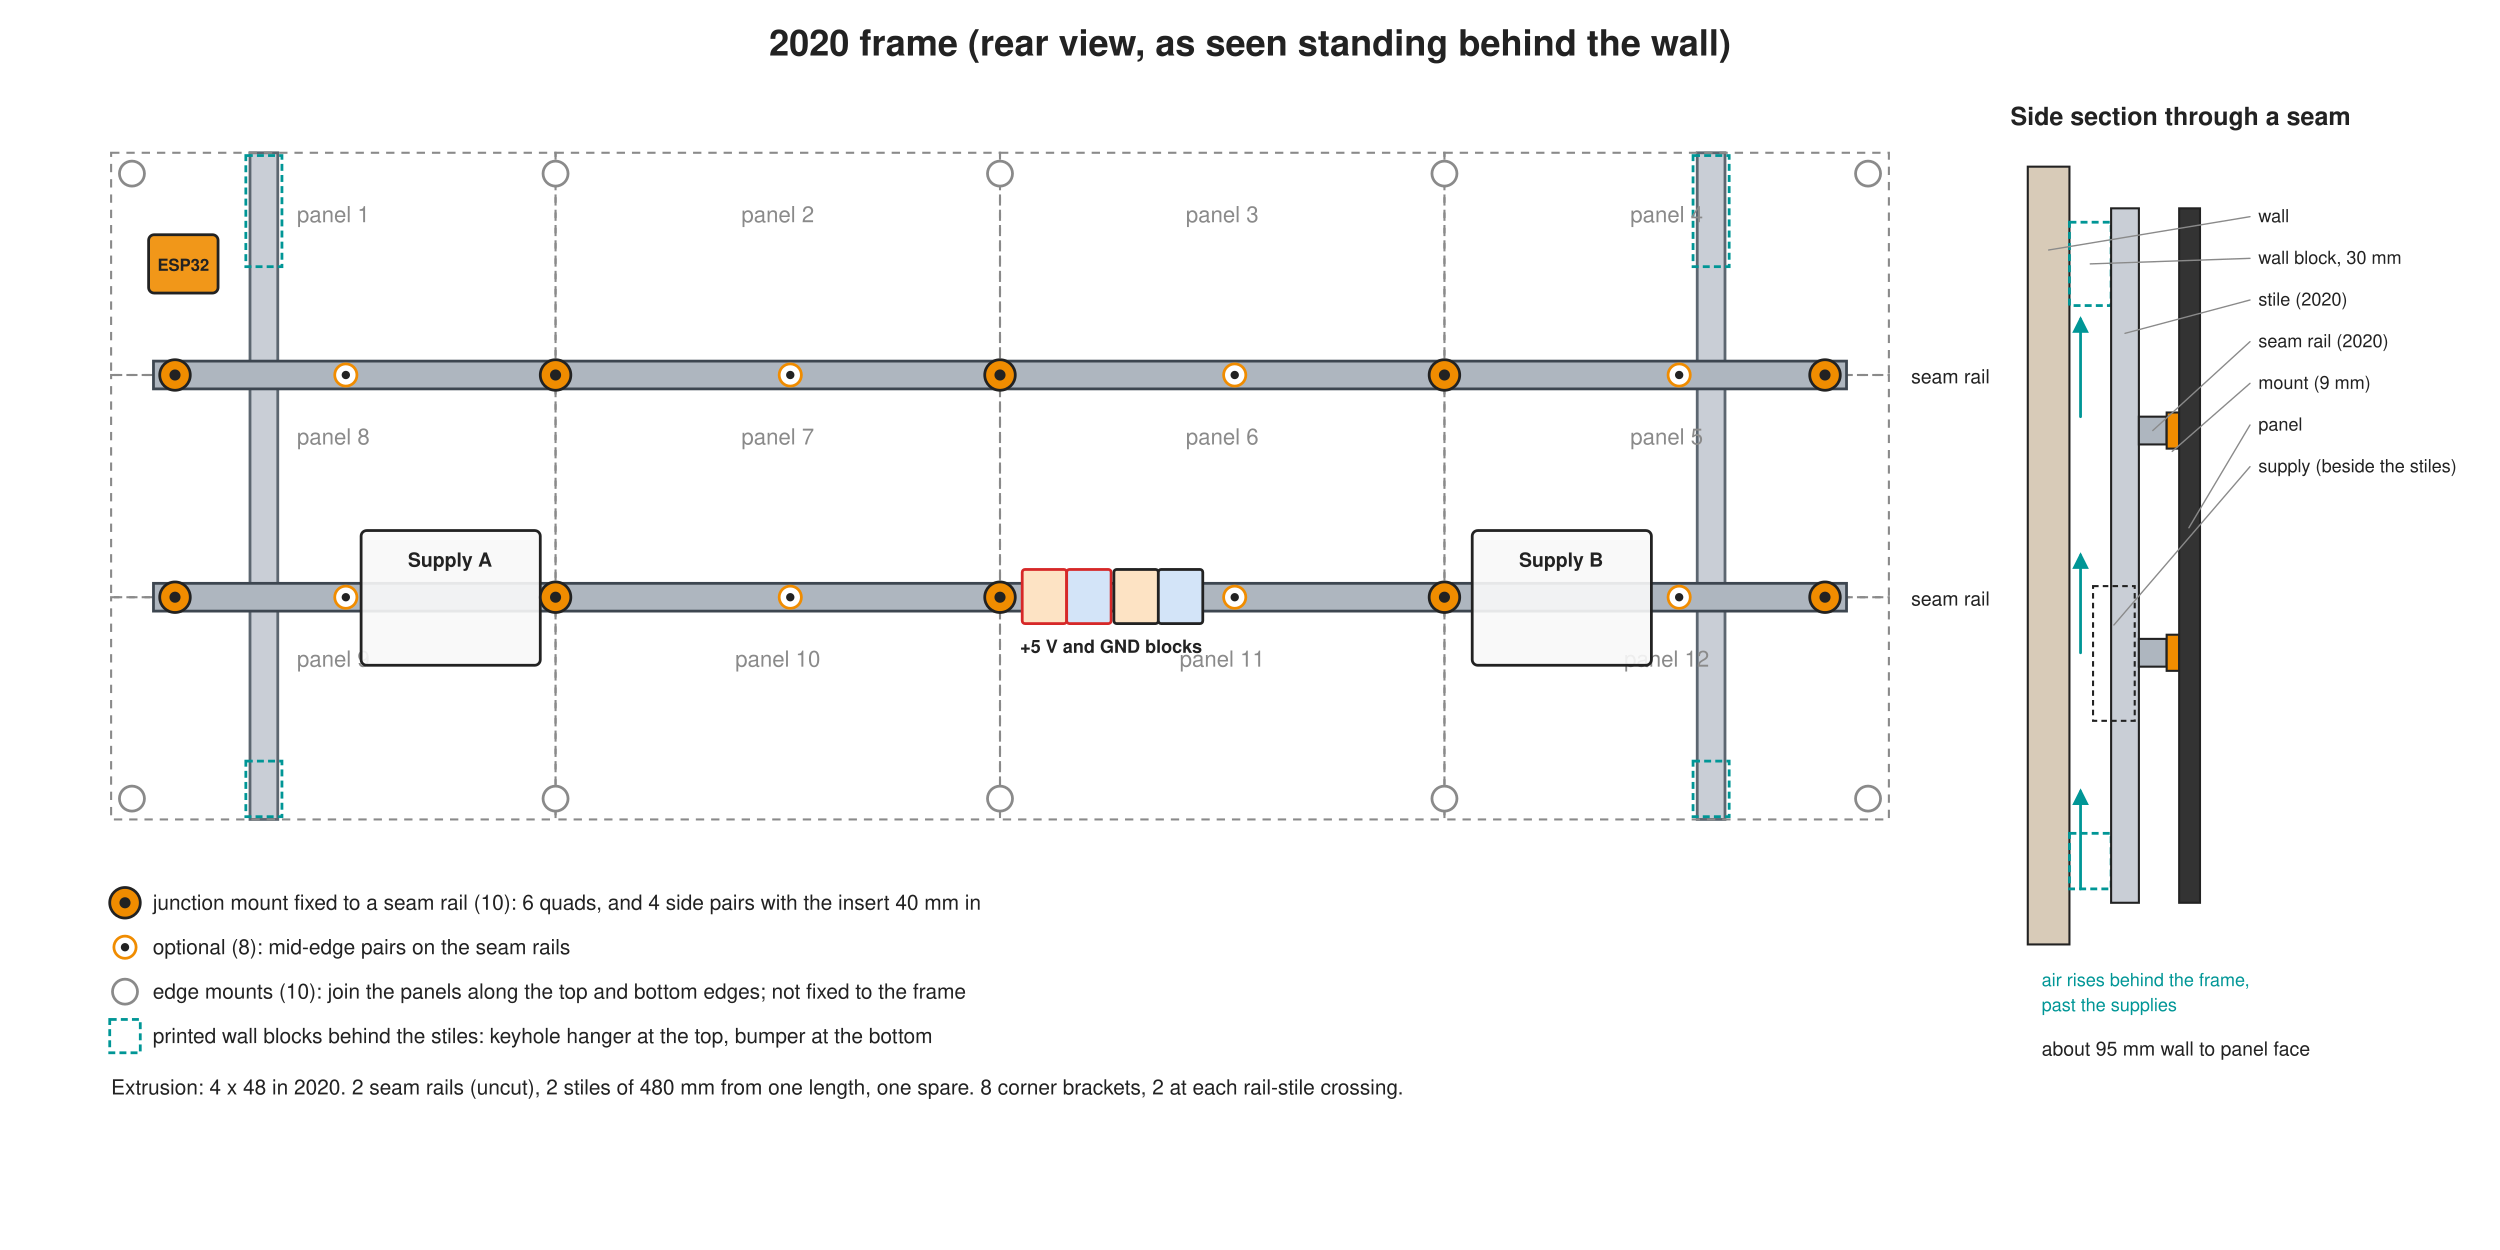
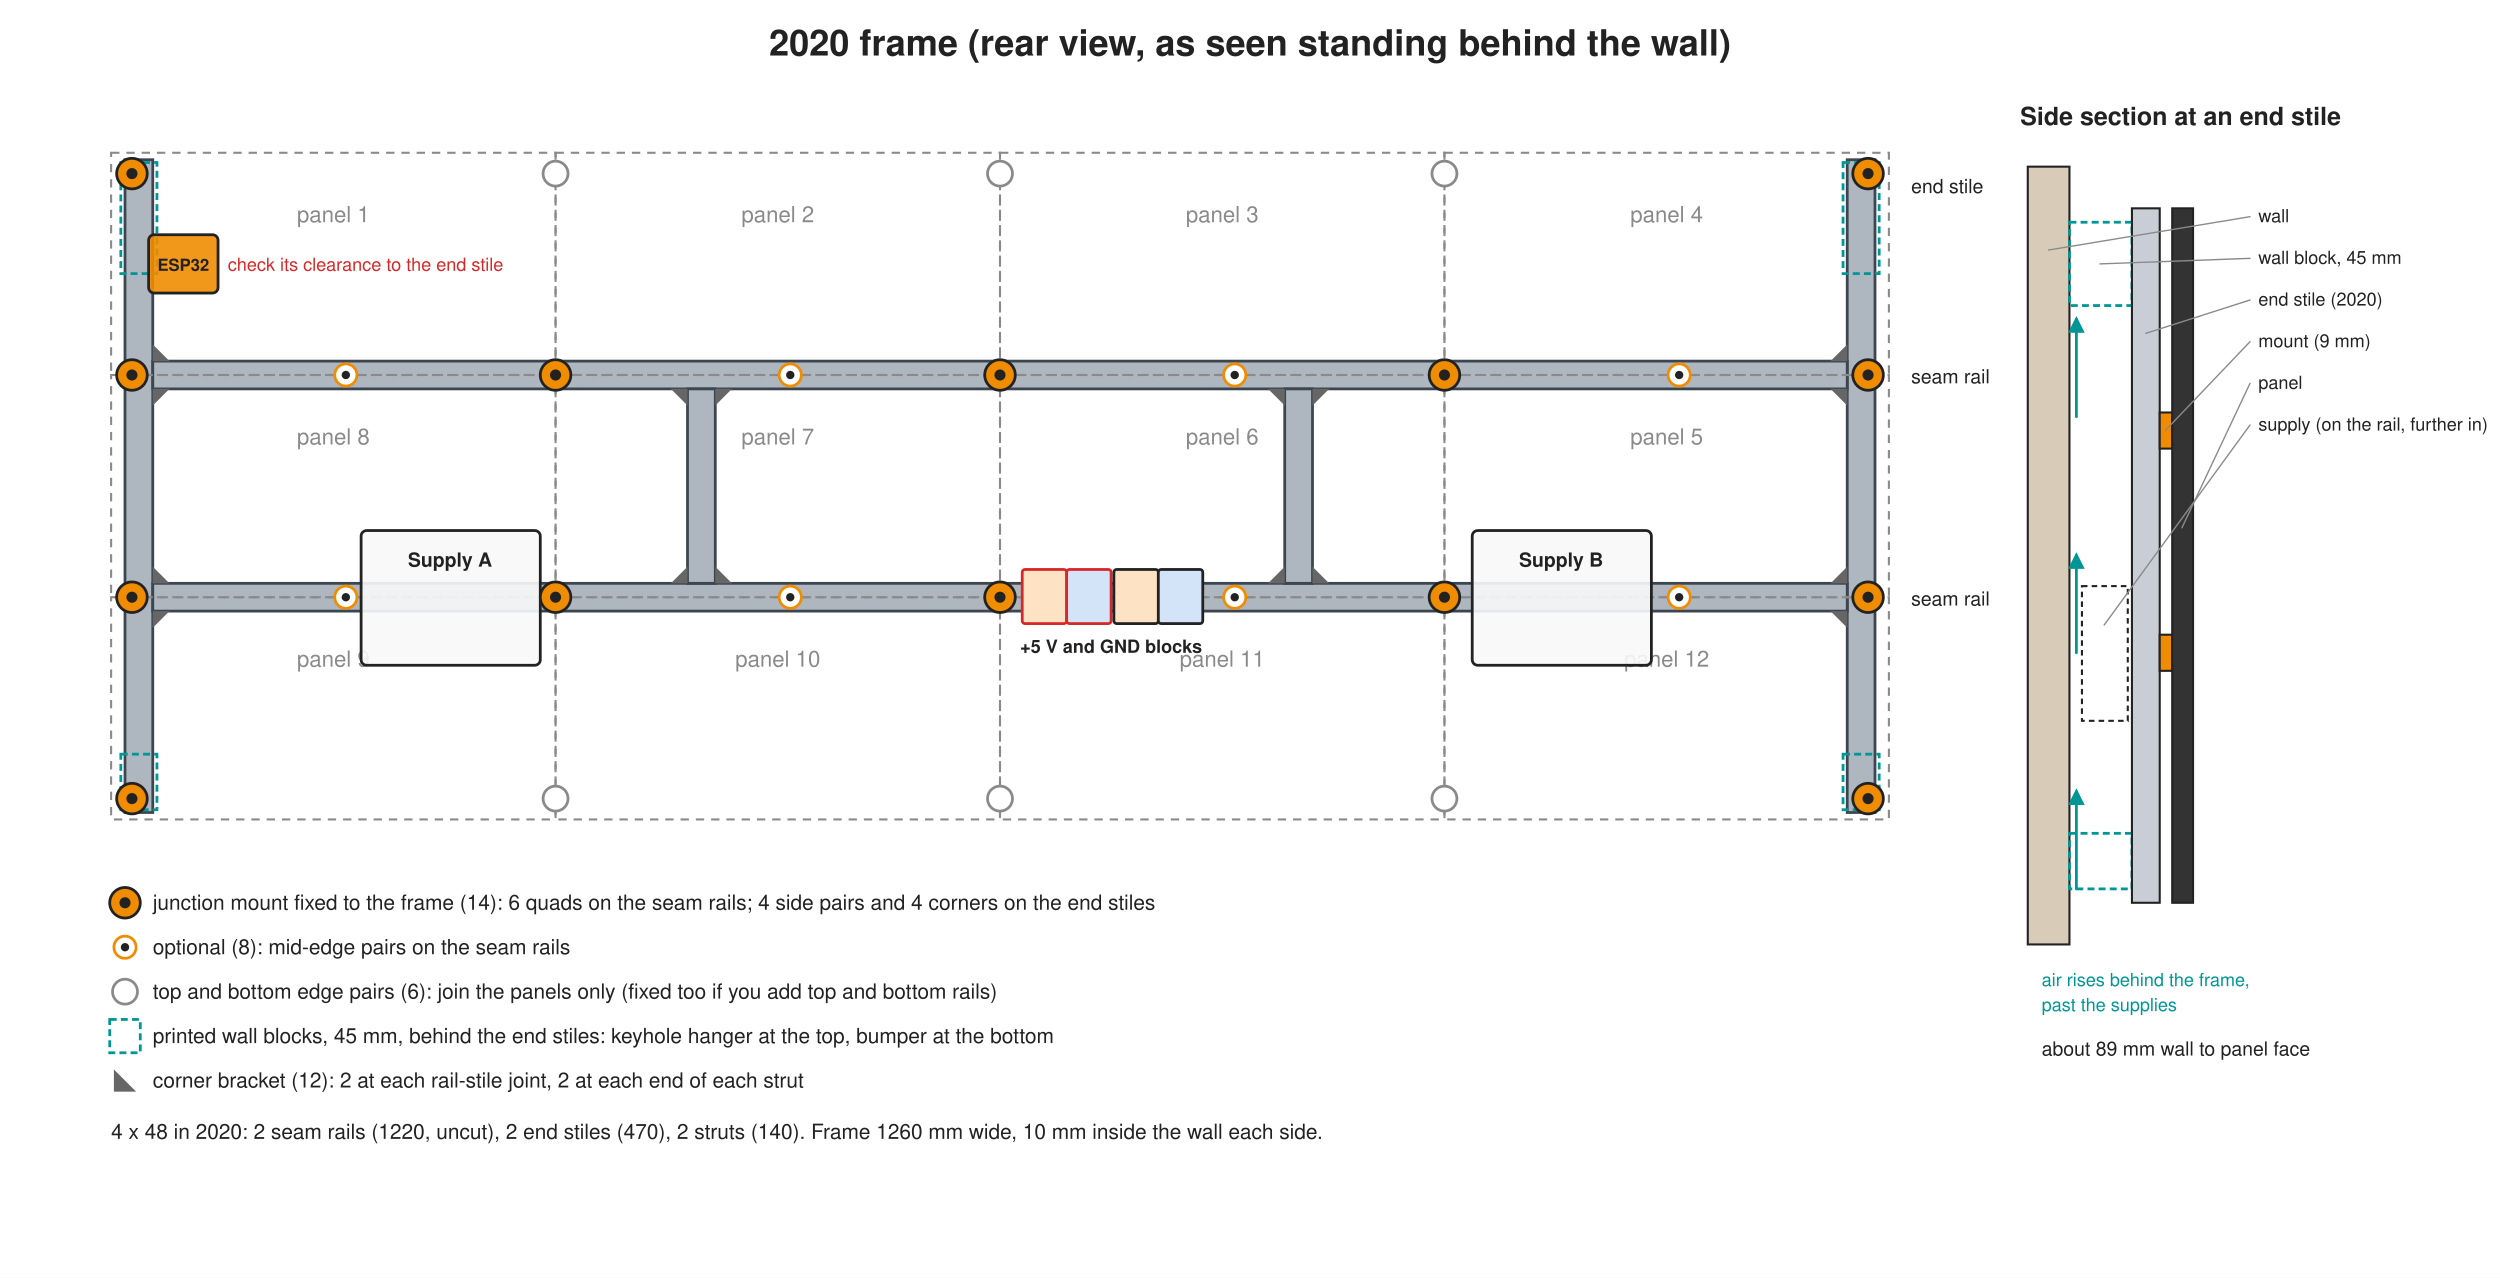
- <svg xmlns="http://www.w3.org/2000/svg" viewBox="0 0 1800 900" width="1800" height="900">
+ <svg xmlns="http://www.w3.org/2000/svg" viewBox="0 0 1800 920" width="1800" height="920">
  <defs>
    <marker id="arrow" viewBox="0 0 10 10" refX="8" refY="5" markerWidth="6" markerHeight="6" orient="auto-start-reverse">
      <path d="M0,0 L10,5 L0,10 z" fill="context-stroke" />
    </marker>
  </defs>
-   <rect width="1800" height="900" fill="white" />
+   <rect width="1800" height="920" fill="white" />
  <text x="900" y="40" font-size="26" text-anchor="middle" fill="#222222" font-weight="bold" font-family="Helvetica, Arial, sans-serif">2020 frame (rear view, as seen standing behind the wall)</text>
-   <rect x="180" y="110" width="20" height="480" rx="0" fill="#c9ced6" stroke="#5c6670" stroke-width="2" fill-opacity="1" />
-   <rect x="177" y="112" width="26" height="80" rx="0" fill="none" stroke="#009696" stroke-width="2" fill-opacity="1" stroke-dasharray="5,3" />
-   <rect x="177" y="548" width="26" height="40" rx="0" fill="none" stroke="#009696" stroke-width="2" fill-opacity="1" stroke-dasharray="5,3" />
-   <rect x="1222" y="110" width="20" height="480" rx="0" fill="#c9ced6" stroke="#5c6670" stroke-width="2" fill-opacity="1" />
-   <rect x="1219" y="112" width="26" height="80" rx="0" fill="none" stroke="#009696" stroke-width="2" fill-opacity="1" stroke-dasharray="5,3" />
-   <rect x="1219" y="548" width="26" height="40" rx="0" fill="none" stroke="#009696" stroke-width="2" fill-opacity="1" stroke-dasharray="5,3" />
+   <rect x="90" y="115" width="20" height="470" rx="0" fill="#aeb6bf" stroke="#3d4650" stroke-width="2" fill-opacity="1" />
+   <rect x="87" y="117" width="26" height="80" rx="0" fill="none" stroke="#009696" stroke-width="2" fill-opacity="1" stroke-dasharray="5,3" />
+   <rect x="87" y="543" width="26" height="40" rx="0" fill="none" stroke="#009696" stroke-width="2" fill-opacity="1" stroke-dasharray="5,3" />
+   <rect x="1330" y="115" width="20" height="470" rx="0" fill="#aeb6bf" stroke="#3d4650" stroke-width="2" fill-opacity="1" />
+   <rect x="1327" y="117" width="26" height="80" rx="0" fill="none" stroke="#009696" stroke-width="2" fill-opacity="1" stroke-dasharray="5,3" />
+   <rect x="1327" y="543" width="26" height="40" rx="0" fill="none" stroke="#009696" stroke-width="2" fill-opacity="1" stroke-dasharray="5,3" />
+   <rect x="110" y="260" width="1220" height="20" rx="0" fill="#aeb6bf" stroke="#3d4650" stroke-width="2" fill-opacity="1" />
+   <text x="1376" y="276" font-size="14" text-anchor="start" fill="#222222" font-weight="normal" font-family="Helvetica, Arial, sans-serif">seam rail</text>
+   <rect x="110" y="420" width="1220" height="20" rx="0" fill="#aeb6bf" stroke="#3d4650" stroke-width="2" fill-opacity="1" />
+   <text x="1376" y="436" font-size="14" text-anchor="start" fill="#222222" font-weight="normal" font-family="Helvetica, Arial, sans-serif">seam rail</text>
+   <rect x="495" y="280" width="20" height="140" rx="0" fill="#aeb6bf" stroke="#3d4650" stroke-width="2" fill-opacity="1" />
+   <rect x="925" y="280" width="20" height="140" rx="0" fill="#aeb6bf" stroke="#3d4650" stroke-width="2" fill-opacity="1" />
+   <polygon points="110,260 122,260 110,248" fill="#666" />
+   <polygon points="110,280 122,280 110,292" fill="#666" />
+   <polygon points="110,420 122,420 110,408" fill="#666" />
+   <polygon points="110,440 122,440 110,452" fill="#666" />
+   <polygon points="1330,260 1318,260 1330,248" fill="#666" />
+   <polygon points="1330,280 1318,280 1330,292" fill="#666" />
+   <polygon points="1330,420 1318,420 1330,408" fill="#666" />
+   <polygon points="1330,440 1318,440 1330,452" fill="#666" />
+   <polygon points="495,280 483,280 495,292" fill="#666" />
+   <polygon points="495,420 483,420 495,408" fill="#666" />
+   <polygon points="515,280 527,280 515,292" fill="#666" />
+   <polygon points="515,420 527,420 515,408" fill="#666" />
+   <polygon points="925,280 913,280 925,292" fill="#666" />
+   <polygon points="925,420 913,420 925,408" fill="#666" />
+   <polygon points="945,280 957,280 945,292" fill="#666" />
+   <polygon points="945,420 957,420 945,408" fill="#666" />
+   <text x="1376" y="139" font-size="14" text-anchor="start" fill="#222222" font-weight="normal" font-family="Helvetica, Arial, sans-serif">end stile</text>
  <rect x="80" y="110" width="320" height="160" rx="0" fill="none" stroke="#8a8a8a" stroke-width="1.5" fill-opacity="1" stroke-dasharray="6,5" />
  <text x="240.0" y="160" font-size="16" text-anchor="middle" fill="#8a8a8a" font-weight="normal" font-family="Helvetica, Arial, sans-serif">panel 1</text>
  <rect x="400" y="110" width="320" height="160" rx="0" fill="none" stroke="#8a8a8a" stroke-width="1.5" fill-opacity="1" stroke-dasharray="6,5" />
  <text x="560.0" y="160" font-size="16" text-anchor="middle" fill="#8a8a8a" font-weight="normal" font-family="Helvetica, Arial, sans-serif">panel 2</text>
  <rect x="720" y="110" width="320" height="160" rx="0" fill="none" stroke="#8a8a8a" stroke-width="1.5" fill-opacity="1" stroke-dasharray="6,5" />
  <text x="880.0" y="160" font-size="16" text-anchor="middle" fill="#8a8a8a" font-weight="normal" font-family="Helvetica, Arial, sans-serif">panel 3</text>
  <rect x="1040" y="110" width="320" height="160" rx="0" fill="none" stroke="#8a8a8a" stroke-width="1.5" fill-opacity="1" stroke-dasharray="6,5" />
  <text x="1200.0" y="160" font-size="16" text-anchor="middle" fill="#8a8a8a" font-weight="normal" font-family="Helvetica, Arial, sans-serif">panel 4</text>
  <rect x="80" y="270" width="320" height="160" rx="0" fill="none" stroke="#8a8a8a" stroke-width="1.5" fill-opacity="1" stroke-dasharray="6,5" />
  <text x="240.0" y="320" font-size="16" text-anchor="middle" fill="#8a8a8a" font-weight="normal" font-family="Helvetica, Arial, sans-serif">panel 8</text>
  <rect x="400" y="270" width="320" height="160" rx="0" fill="none" stroke="#8a8a8a" stroke-width="1.5" fill-opacity="1" stroke-dasharray="6,5" />
  <text x="560.0" y="320" font-size="16" text-anchor="middle" fill="#8a8a8a" font-weight="normal" font-family="Helvetica, Arial, sans-serif">panel 7</text>
  <rect x="720" y="270" width="320" height="160" rx="0" fill="none" stroke="#8a8a8a" stroke-width="1.5" fill-opacity="1" stroke-dasharray="6,5" />
  <text x="880.0" y="320" font-size="16" text-anchor="middle" fill="#8a8a8a" font-weight="normal" font-family="Helvetica, Arial, sans-serif">panel 6</text>
  <rect x="1040" y="270" width="320" height="160" rx="0" fill="none" stroke="#8a8a8a" stroke-width="1.5" fill-opacity="1" stroke-dasharray="6,5" />
  <text x="1200.0" y="320" font-size="16" text-anchor="middle" fill="#8a8a8a" font-weight="normal" font-family="Helvetica, Arial, sans-serif">panel 5</text>
  <rect x="80" y="430" width="320" height="160" rx="0" fill="none" stroke="#8a8a8a" stroke-width="1.5" fill-opacity="1" stroke-dasharray="6,5" />
  <text x="240.0" y="480" font-size="16" text-anchor="middle" fill="#8a8a8a" font-weight="normal" font-family="Helvetica, Arial, sans-serif">panel 9</text>
  <rect x="400" y="430" width="320" height="160" rx="0" fill="none" stroke="#8a8a8a" stroke-width="1.5" fill-opacity="1" stroke-dasharray="6,5" />
  <text x="560.0" y="480" font-size="16" text-anchor="middle" fill="#8a8a8a" font-weight="normal" font-family="Helvetica, Arial, sans-serif">panel 10</text>
  <rect x="720" y="430" width="320" height="160" rx="0" fill="none" stroke="#8a8a8a" stroke-width="1.5" fill-opacity="1" stroke-dasharray="6,5" />
  <text x="880.0" y="480" font-size="16" text-anchor="middle" fill="#8a8a8a" font-weight="normal" font-family="Helvetica, Arial, sans-serif">panel 11</text>
  <rect x="1040" y="430" width="320" height="160" rx="0" fill="none" stroke="#8a8a8a" stroke-width="1.5" fill-opacity="1" stroke-dasharray="6,5" />
  <text x="1200.0" y="480" font-size="16" text-anchor="middle" fill="#8a8a8a" font-weight="normal" font-family="Helvetica, Arial, sans-serif">panel 12</text>
-   <rect x="110.5" y="260" width="1219" height="20" rx="0" fill="#aeb6bf" stroke="#3d4650" stroke-width="2" fill-opacity="1" />
-   <text x="1376" y="276" font-size="14" text-anchor="start" fill="#222222" font-weight="normal" font-family="Helvetica, Arial, sans-serif">seam rail</text>
-   <rect x="110.5" y="420" width="1219" height="20" rx="0" fill="#aeb6bf" stroke="#3d4650" stroke-width="2" fill-opacity="1" />
-   <text x="1376" y="436" font-size="14" text-anchor="start" fill="#222222" font-weight="normal" font-family="Helvetica, Arial, sans-serif">seam rail</text>
  <rect x="260" y="382" width="129" height="97" rx="4" fill="#f8f8f8" stroke="#222222" stroke-width="2" fill-opacity="0.9" />
  <text x="324" y="408" font-size="14" text-anchor="middle" fill="#222222" font-weight="bold" font-family="Helvetica, Arial, sans-serif">Supply A</text>
  <rect x="1060" y="382" width="129" height="97" rx="4" fill="#f8f8f8" stroke="#222222" stroke-width="2" fill-opacity="0.9" />
  <text x="1124" y="408" font-size="14" text-anchor="middle" fill="#222222" font-weight="bold" font-family="Helvetica, Arial, sans-serif">Supply B</text>
  <rect x="736" y="410" width="32" height="39" rx="2" fill="#fde3c4" stroke="#d62828" stroke-width="2" fill-opacity="1" />
  <rect x="768" y="410" width="32" height="39" rx="2" fill="#d3e4f8" stroke="#d62828" stroke-width="2" fill-opacity="1" />
  <rect x="802" y="410" width="32" height="39" rx="2" fill="#fde3c4" stroke="#222222" stroke-width="2" fill-opacity="1" />
  <rect x="834" y="410" width="32" height="39" rx="2" fill="#d3e4f8" stroke="#222222" stroke-width="2" fill-opacity="1" />
  <text x="800" y="470" font-size="13" text-anchor="middle" fill="#222222" font-weight="bold" font-family="Helvetica, Arial, sans-serif">+5 V and GND blocks</text>
-   <circle cx="126" cy="270" r="11" fill="#f08c00" stroke="#222222" stroke-width="2" />
-   <circle cx="126" cy="270" r="4" fill="#222222" stroke="none" stroke-width="2" />
-   <circle cx="1314" cy="270" r="11" fill="#f08c00" stroke="#222222" stroke-width="2" />
-   <circle cx="1314" cy="270" r="4" fill="#222222" stroke="none" stroke-width="2" />
+   <circle cx="95" cy="125" r="11" fill="#f08c00" stroke="#222222" stroke-width="2" />
+   <circle cx="95" cy="125" r="4" fill="#222222" stroke="none" stroke-width="2" />
+   <circle cx="1345" cy="125" r="11" fill="#f08c00" stroke="#222222" stroke-width="2" />
+   <circle cx="1345" cy="125" r="4" fill="#222222" stroke="none" stroke-width="2" />
+   <circle cx="95" cy="575" r="11" fill="#f08c00" stroke="#222222" stroke-width="2" />
+   <circle cx="95" cy="575" r="4" fill="#222222" stroke="none" stroke-width="2" />
+   <circle cx="1345" cy="575" r="11" fill="#f08c00" stroke="#222222" stroke-width="2" />
+   <circle cx="1345" cy="575" r="4" fill="#222222" stroke="none" stroke-width="2" />
+   <circle cx="95" cy="270" r="11" fill="#f08c00" stroke="#222222" stroke-width="2" />
+   <circle cx="95" cy="270" r="4" fill="#222222" stroke="none" stroke-width="2" />
+   <circle cx="1345" cy="270" r="11" fill="#f08c00" stroke="#222222" stroke-width="2" />
+   <circle cx="1345" cy="270" r="4" fill="#222222" stroke="none" stroke-width="2" />
  <circle cx="400" cy="270" r="11" fill="#f08c00" stroke="#222222" stroke-width="2" />
  <circle cx="400" cy="270" r="4" fill="#222222" stroke="none" stroke-width="2" />
  <circle cx="720" cy="270" r="11" fill="#f08c00" stroke="#222222" stroke-width="2" />
  <circle cx="720" cy="270" r="4" fill="#222222" stroke="none" stroke-width="2" />
  <circle cx="1040" cy="270" r="11" fill="#f08c00" stroke="#222222" stroke-width="2" />
  <circle cx="1040" cy="270" r="4" fill="#222222" stroke="none" stroke-width="2" />
-   <circle cx="126" cy="430" r="11" fill="#f08c00" stroke="#222222" stroke-width="2" />
-   <circle cx="126" cy="430" r="4" fill="#222222" stroke="none" stroke-width="2" />
-   <circle cx="1314" cy="430" r="11" fill="#f08c00" stroke="#222222" stroke-width="2" />
-   <circle cx="1314" cy="430" r="4" fill="#222222" stroke="none" stroke-width="2" />
+   <circle cx="95" cy="430" r="11" fill="#f08c00" stroke="#222222" stroke-width="2" />
+   <circle cx="95" cy="430" r="4" fill="#222222" stroke="none" stroke-width="2" />
+   <circle cx="1345" cy="430" r="11" fill="#f08c00" stroke="#222222" stroke-width="2" />
+   <circle cx="1345" cy="430" r="4" fill="#222222" stroke="none" stroke-width="2" />
  <circle cx="400" cy="430" r="11" fill="#f08c00" stroke="#222222" stroke-width="2" />
  <circle cx="400" cy="430" r="4" fill="#222222" stroke="none" stroke-width="2" />
  <circle cx="720" cy="430" r="11" fill="#f08c00" stroke="#222222" stroke-width="2" />
  <circle cx="720" cy="430" r="4" fill="#222222" stroke="none" stroke-width="2" />
  <circle cx="1040" cy="430" r="11" fill="#f08c00" stroke="#222222" stroke-width="2" />
  <circle cx="1040" cy="430" r="4" fill="#222222" stroke="none" stroke-width="2" />
-   <circle cx="95" cy="125" r="9" fill="white" stroke="#8a8a8a" stroke-width="2" />
-   <circle cx="1345" cy="125" r="9" fill="white" stroke="#8a8a8a" stroke-width="2" />
  <circle cx="400" cy="125" r="9" fill="white" stroke="#8a8a8a" stroke-width="2" />
  <circle cx="720" cy="125" r="9" fill="white" stroke="#8a8a8a" stroke-width="2" />
  <circle cx="1040" cy="125" r="9" fill="white" stroke="#8a8a8a" stroke-width="2" />
-   <circle cx="95" cy="575" r="9" fill="white" stroke="#8a8a8a" stroke-width="2" />
-   <circle cx="1345" cy="575" r="9" fill="white" stroke="#8a8a8a" stroke-width="2" />
  <circle cx="400" cy="575" r="9" fill="white" stroke="#8a8a8a" stroke-width="2" />
  <circle cx="720" cy="575" r="9" fill="white" stroke="#8a8a8a" stroke-width="2" />
  <circle cx="1040" cy="575" r="9" fill="white" stroke="#8a8a8a" stroke-width="2" />
  <circle cx="249.0" cy="270" r="8" fill="white" stroke="#f08c00" stroke-width="2" />
  <circle cx="249.0" cy="270" r="3" fill="#222222" stroke="none" stroke-width="2" />
  <circle cx="569.0" cy="270" r="8" fill="white" stroke="#f08c00" stroke-width="2" />
  <circle cx="569.0" cy="270" r="3" fill="#222222" stroke="none" stroke-width="2" />
  <circle cx="889.0" cy="270" r="8" fill="white" stroke="#f08c00" stroke-width="2" />
  <circle cx="889.0" cy="270" r="3" fill="#222222" stroke="none" stroke-width="2" />
  <circle cx="1209.0" cy="270" r="8" fill="white" stroke="#f08c00" stroke-width="2" />
  <circle cx="1209.0" cy="270" r="3" fill="#222222" stroke="none" stroke-width="2" />
  <circle cx="249.0" cy="430" r="8" fill="white" stroke="#f08c00" stroke-width="2" />
  <circle cx="249.0" cy="430" r="3" fill="#222222" stroke="none" stroke-width="2" />
  <circle cx="569.0" cy="430" r="8" fill="white" stroke="#f08c00" stroke-width="2" />
  <circle cx="569.0" cy="430" r="3" fill="#222222" stroke="none" stroke-width="2" />
  <circle cx="889.0" cy="430" r="8" fill="white" stroke="#f08c00" stroke-width="2" />
  <circle cx="889.0" cy="430" r="3" fill="#222222" stroke="none" stroke-width="2" />
  <circle cx="1209.0" cy="430" r="8" fill="white" stroke="#f08c00" stroke-width="2" />
  <circle cx="1209.0" cy="430" r="3" fill="#222222" stroke="none" stroke-width="2" />
  <rect x="107" y="169.0" width="50" height="42" rx="4" fill="#f08c00" stroke="#222222" stroke-width="2" fill-opacity="0.9" />
  <text x="132" y="195.0" font-size="12" text-anchor="middle" fill="#222222" font-weight="bold" font-family="Helvetica, Arial, sans-serif">ESP32</text>
+   <text x="164" y="195.0" font-size="13" text-anchor="start" fill="#d62828" font-weight="normal" font-family="Helvetica, Arial, sans-serif">check its clearance to the end stile</text>
  <circle cx="90" cy="650" r="11" fill="#f08c00" stroke="#222222" stroke-width="2" />
  <circle cx="90" cy="650" r="4" fill="#222222" stroke="none" stroke-width="2" />
-   <text x="110" y="655" font-size="15" text-anchor="start" fill="#222222" font-weight="normal" font-family="Helvetica, Arial, sans-serif">junction mount fixed to a seam rail (10): 6 quads, and 4 side pairs with the insert 40 mm in</text>
+   <text x="110" y="655" font-size="15" text-anchor="start" fill="#222222" font-weight="normal" font-family="Helvetica, Arial, sans-serif">junction mount fixed to the frame (14): 6 quads on the seam rails; 4 side pairs and 4 corners on the end stiles</text>
  <circle cx="90" cy="682" r="8" fill="white" stroke="#f08c00" stroke-width="2" />
  <circle cx="90" cy="682" r="3" fill="#222222" stroke="none" stroke-width="2" />
  <text x="110" y="687" font-size="15" text-anchor="start" fill="#222222" font-weight="normal" font-family="Helvetica, Arial, sans-serif">optional (8): mid-edge pairs on the seam rails</text>
  <circle cx="90" cy="714" r="9" fill="white" stroke="#8a8a8a" stroke-width="2" />
-   <text x="110" y="719" font-size="15" text-anchor="start" fill="#222222" font-weight="normal" font-family="Helvetica, Arial, sans-serif">edge mounts (10): join the panels along the top and bottom edges; not fixed to the frame</text>
+   <text x="110" y="719" font-size="15" text-anchor="start" fill="#222222" font-weight="normal" font-family="Helvetica, Arial, sans-serif">top and bottom edge pairs (6): join the panels only (fixed too if you add top and bottom rails)</text>
  <rect x="79" y="734" width="22" height="24" rx="0" fill="none" stroke="#009696" stroke-width="2" fill-opacity="1" stroke-dasharray="5,3" />
-   <text x="110" y="751" font-size="15" text-anchor="start" fill="#222222" font-weight="normal" font-family="Helvetica, Arial, sans-serif">printed wall blocks behind the stiles: keyhole hanger at the top, bumper at the bottom</text>
-   <text x="80" y="788" font-size="15" text-anchor="start" fill="#222222" font-weight="normal" font-family="Helvetica, Arial, sans-serif">Extrusion: 4 x 48 in 2020. 2 seam rails (uncut), 2 stiles of 480 mm from one length, one spare. 8 corner brackets, 2 at each rail-stile crossing.</text>
-   <text x="1570" y="90" font-size="18" text-anchor="middle" fill="#222222" font-weight="bold" font-family="Helvetica, Arial, sans-serif">Side section through a seam</text>
+   <text x="110" y="751" font-size="15" text-anchor="start" fill="#222222" font-weight="normal" font-family="Helvetica, Arial, sans-serif">printed wall blocks, 45 mm, behind the end stiles: keyhole hanger at the top, bumper at the bottom</text>
+   <polygon points="82,786 98,786 82,770" fill="#666" />
+   <text x="110" y="783" font-size="15" text-anchor="start" fill="#222222" font-weight="normal" font-family="Helvetica, Arial, sans-serif">corner bracket (12): 2 at each rail-stile joint, 2 at each end of each strut</text>
+   <text x="80" y="820" font-size="15" text-anchor="start" fill="#222222" font-weight="normal" font-family="Helvetica, Arial, sans-serif">4 x 48 in 2020: 2 seam rails (1220, uncut), 2 end stiles (470), 2 struts (140). Frame 1260 mm wide, 10 mm inside the wall each side.</text>
+   <text x="1570" y="90" font-size="18" text-anchor="middle" fill="#222222" font-weight="bold" font-family="Helvetica, Arial, sans-serif">Side section at an end stile</text>
  <rect x="1460" y="120" width="30" height="560" rx="0" fill="#d8cbb8" stroke="#222222" stroke-width="1.5" fill-opacity="1" />
-   <rect x="1490" y="160" width="30" height="60" rx="0" fill="none" stroke="#009696" stroke-width="2" fill-opacity="1" stroke-dasharray="5,3" />
-   <rect x="1490" y="600" width="30" height="40" rx="0" fill="none" stroke="#009696" stroke-width="2" fill-opacity="1" stroke-dasharray="5,3" />
-   <rect x="1520" y="150" width="20" height="500" rx="0" fill="#c9ced6" stroke="#222222" stroke-width="1.5" fill-opacity="1" />
-   <rect x="1540" y="300" width="20" height="20" rx="0" fill="#aeb6bf" stroke="#222222" stroke-width="1.5" fill-opacity="1" />
-   <rect x="1560" y="297" width="9" height="26" rx="0" fill="#f08c00" stroke="#222222" stroke-width="1.5" fill-opacity="1" />
-   <rect x="1540" y="460" width="20" height="20" rx="0" fill="#aeb6bf" stroke="#222222" stroke-width="1.5" fill-opacity="1" />
-   <rect x="1560" y="457" width="9" height="26" rx="0" fill="#f08c00" stroke="#222222" stroke-width="1.5" fill-opacity="1" />
-   <rect x="1569" y="150" width="15" height="500" rx="0" fill="#333" stroke="#222222" stroke-width="1.5" fill-opacity="1" />
-   <rect x="1507" y="422" width="30" height="97" rx="0" fill="none" stroke="#222222" stroke-width="1.5" fill-opacity="1" stroke-dasharray="4,3" />
-   <polyline points="1498,640 1498,570" fill="none" stroke="#009696" stroke-width="2" stroke-linejoin="round" stroke-linecap="round" marker-end="url(#arrow)" />
-   <polyline points="1498,470 1498,400" fill="none" stroke="#009696" stroke-width="2" stroke-linejoin="round" stroke-linecap="round" marker-end="url(#arrow)" />
-   <polyline points="1498,300 1498,230" fill="none" stroke="#009696" stroke-width="2" stroke-linejoin="round" stroke-linecap="round" marker-end="url(#arrow)" />
+   <rect x="1490" y="160" width="45" height="60" rx="0" fill="none" stroke="#009696" stroke-width="2" fill-opacity="1" stroke-dasharray="5,3" />
+   <rect x="1490" y="600" width="45" height="40" rx="0" fill="none" stroke="#009696" stroke-width="2" fill-opacity="1" stroke-dasharray="5,3" />
+   <rect x="1535" y="150" width="20" height="500" rx="0" fill="#c9ced6" stroke="#222222" stroke-width="1.5" fill-opacity="1" />
+   <rect x="1555" y="297" width="9" height="26" rx="0" fill="#f08c00" stroke="#222222" stroke-width="1.5" fill-opacity="1" />
+   <rect x="1555" y="457" width="9" height="26" rx="0" fill="#f08c00" stroke="#222222" stroke-width="1.5" fill-opacity="1" />
+   <rect x="1564" y="150" width="15" height="500" rx="0" fill="#333" stroke="#222222" stroke-width="1.5" fill-opacity="1" />
+   <rect x="1499" y="422" width="33" height="97" rx="0" fill="none" stroke="#222222" stroke-width="1.5" fill-opacity="1" stroke-dasharray="4,3" />
+   <polyline points="1495,640 1495,570" fill="none" stroke="#009696" stroke-width="2" stroke-linejoin="round" stroke-linecap="round" marker-end="url(#arrow)" />
+   <polyline points="1495,470 1495,400" fill="none" stroke="#009696" stroke-width="2" stroke-linejoin="round" stroke-linecap="round" marker-end="url(#arrow)" />
+   <polyline points="1495,300 1495,230" fill="none" stroke="#009696" stroke-width="2" stroke-linejoin="round" stroke-linecap="round" marker-end="url(#arrow)" />
  <polyline points="1475,180 1620,156" fill="none" stroke="#8a8a8a" stroke-width="1" stroke-linejoin="round" stroke-linecap="round" />
  <text x="1626" y="160" font-size="13" text-anchor="start" fill="#222222" font-weight="normal" font-family="Helvetica, Arial, sans-serif">wall</text>
-   <polyline points="1505,190 1620,186" fill="none" stroke="#8a8a8a" stroke-width="1" stroke-linejoin="round" stroke-linecap="round" />
-   <text x="1626" y="190" font-size="13" text-anchor="start" fill="#222222" font-weight="normal" font-family="Helvetica, Arial, sans-serif">wall block, 30 mm</text>
-   <polyline points="1530,240 1620,216" fill="none" stroke="#8a8a8a" stroke-width="1" stroke-linejoin="round" stroke-linecap="round" />
-   <text x="1626" y="220" font-size="13" text-anchor="start" fill="#222222" font-weight="normal" font-family="Helvetica, Arial, sans-serif">stile (2020)</text>
-   <polyline points="1550,310 1620,246" fill="none" stroke="#8a8a8a" stroke-width="1" stroke-linejoin="round" stroke-linecap="round" />
-   <text x="1626" y="250" font-size="13" text-anchor="start" fill="#222222" font-weight="normal" font-family="Helvetica, Arial, sans-serif">seam rail (2020)</text>
-   <polyline points="1564,325 1620,276" fill="none" stroke="#8a8a8a" stroke-width="1" stroke-linejoin="round" stroke-linecap="round" />
-   <text x="1626" y="280" font-size="13" text-anchor="start" fill="#222222" font-weight="normal" font-family="Helvetica, Arial, sans-serif">mount (9 mm)</text>
-   <polyline points="1576,380 1620,306" fill="none" stroke="#8a8a8a" stroke-width="1" stroke-linejoin="round" stroke-linecap="round" />
-   <text x="1626" y="310" font-size="13" text-anchor="start" fill="#222222" font-weight="normal" font-family="Helvetica, Arial, sans-serif">panel</text>
-   <polyline points="1522,450 1620,336" fill="none" stroke="#8a8a8a" stroke-width="1" stroke-linejoin="round" stroke-linecap="round" />
-   <text x="1626" y="340" font-size="13" text-anchor="start" fill="#222222" font-weight="normal" font-family="Helvetica, Arial, sans-serif">supply (beside the stiles)</text>
+   <polyline points="1512,190 1620,186" fill="none" stroke="#8a8a8a" stroke-width="1" stroke-linejoin="round" stroke-linecap="round" />
+   <text x="1626" y="190" font-size="13" text-anchor="start" fill="#222222" font-weight="normal" font-family="Helvetica, Arial, sans-serif">wall block, 45 mm</text>
+   <polyline points="1545,240 1620,216" fill="none" stroke="#8a8a8a" stroke-width="1" stroke-linejoin="round" stroke-linecap="round" />
+   <text x="1626" y="220" font-size="13" text-anchor="start" fill="#222222" font-weight="normal" font-family="Helvetica, Arial, sans-serif">end stile (2020)</text>
+   <polyline points="1559,310 1620,246" fill="none" stroke="#8a8a8a" stroke-width="1" stroke-linejoin="round" stroke-linecap="round" />
+   <text x="1626" y="250" font-size="13" text-anchor="start" fill="#222222" font-weight="normal" font-family="Helvetica, Arial, sans-serif">mount (9 mm)</text>
+   <polyline points="1571,380 1620,276" fill="none" stroke="#8a8a8a" stroke-width="1" stroke-linejoin="round" stroke-linecap="round" />
+   <text x="1626" y="280" font-size="13" text-anchor="start" fill="#222222" font-weight="normal" font-family="Helvetica, Arial, sans-serif">panel</text>
+   <polyline points="1515,450 1620,306" fill="none" stroke="#8a8a8a" stroke-width="1" stroke-linejoin="round" stroke-linecap="round" />
+   <text x="1626" y="310" font-size="13" text-anchor="start" fill="#222222" font-weight="normal" font-family="Helvetica, Arial, sans-serif">supply (on the rail, further in)</text>
  <text x="1470" y="710" font-size="13" text-anchor="start" fill="#009696" font-weight="normal" font-family="Helvetica, Arial, sans-serif">air rises behind the frame,</text>
  <text x="1470" y="728" font-size="13" text-anchor="start" fill="#009696" font-weight="normal" font-family="Helvetica, Arial, sans-serif">past the supplies</text>
-   <text x="1470" y="760" font-size="14" text-anchor="start" fill="#222222" font-weight="normal" font-family="Helvetica, Arial, sans-serif">about 95 mm wall to panel face</text>
+   <text x="1470" y="760" font-size="14" text-anchor="start" fill="#222222" font-weight="normal" font-family="Helvetica, Arial, sans-serif">about 89 mm wall to panel face</text>
</svg>
